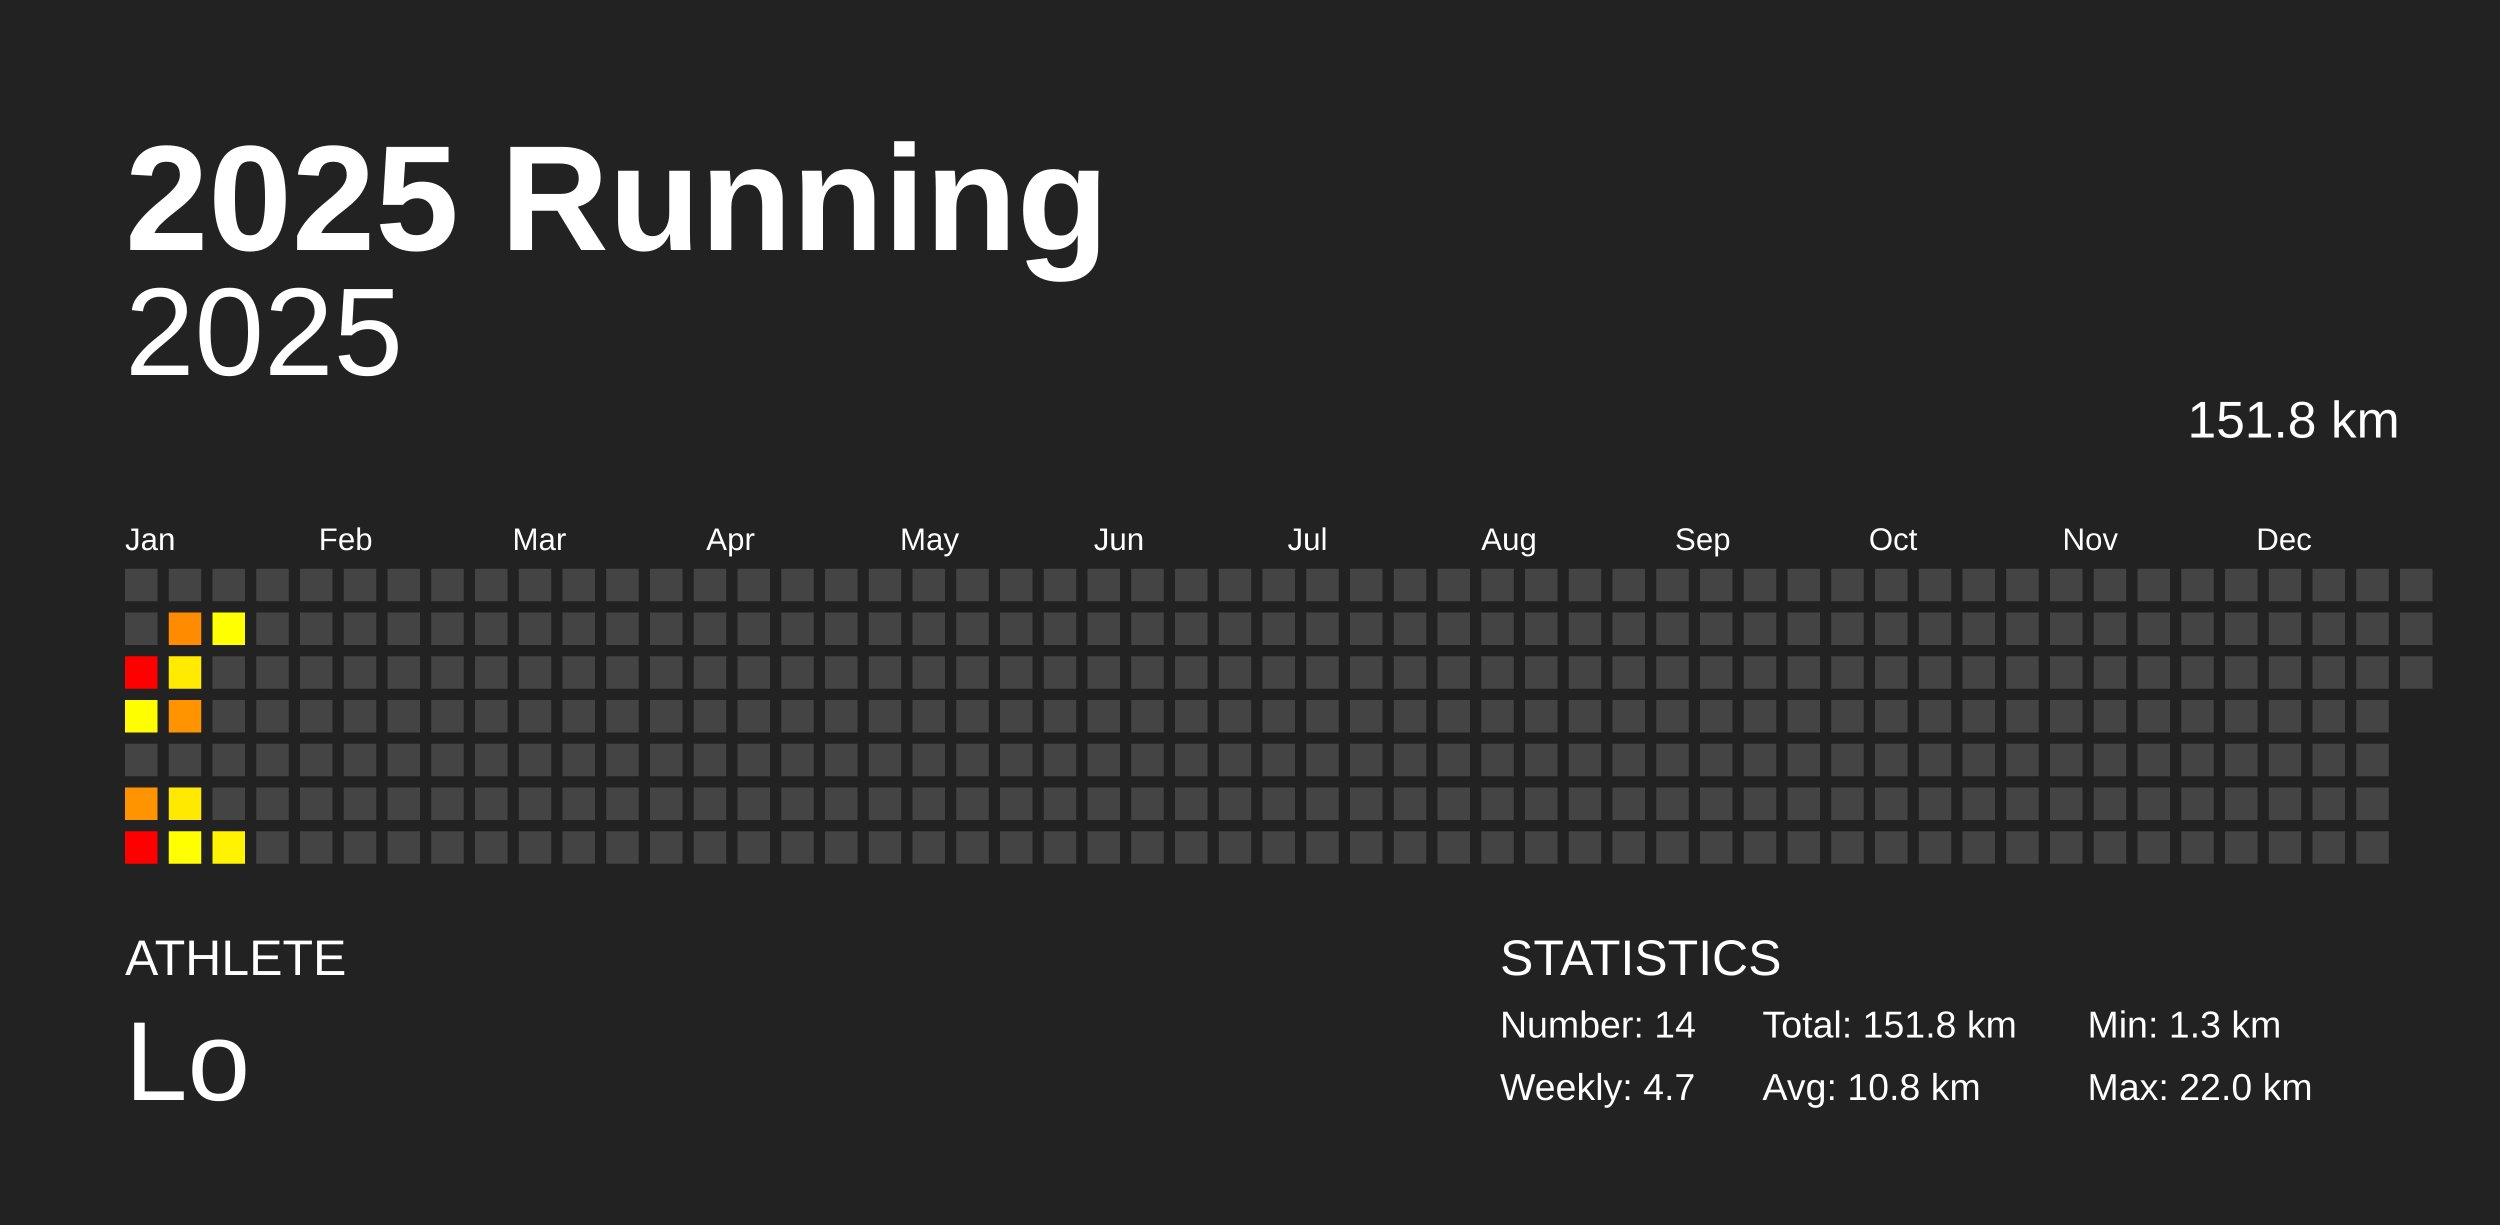
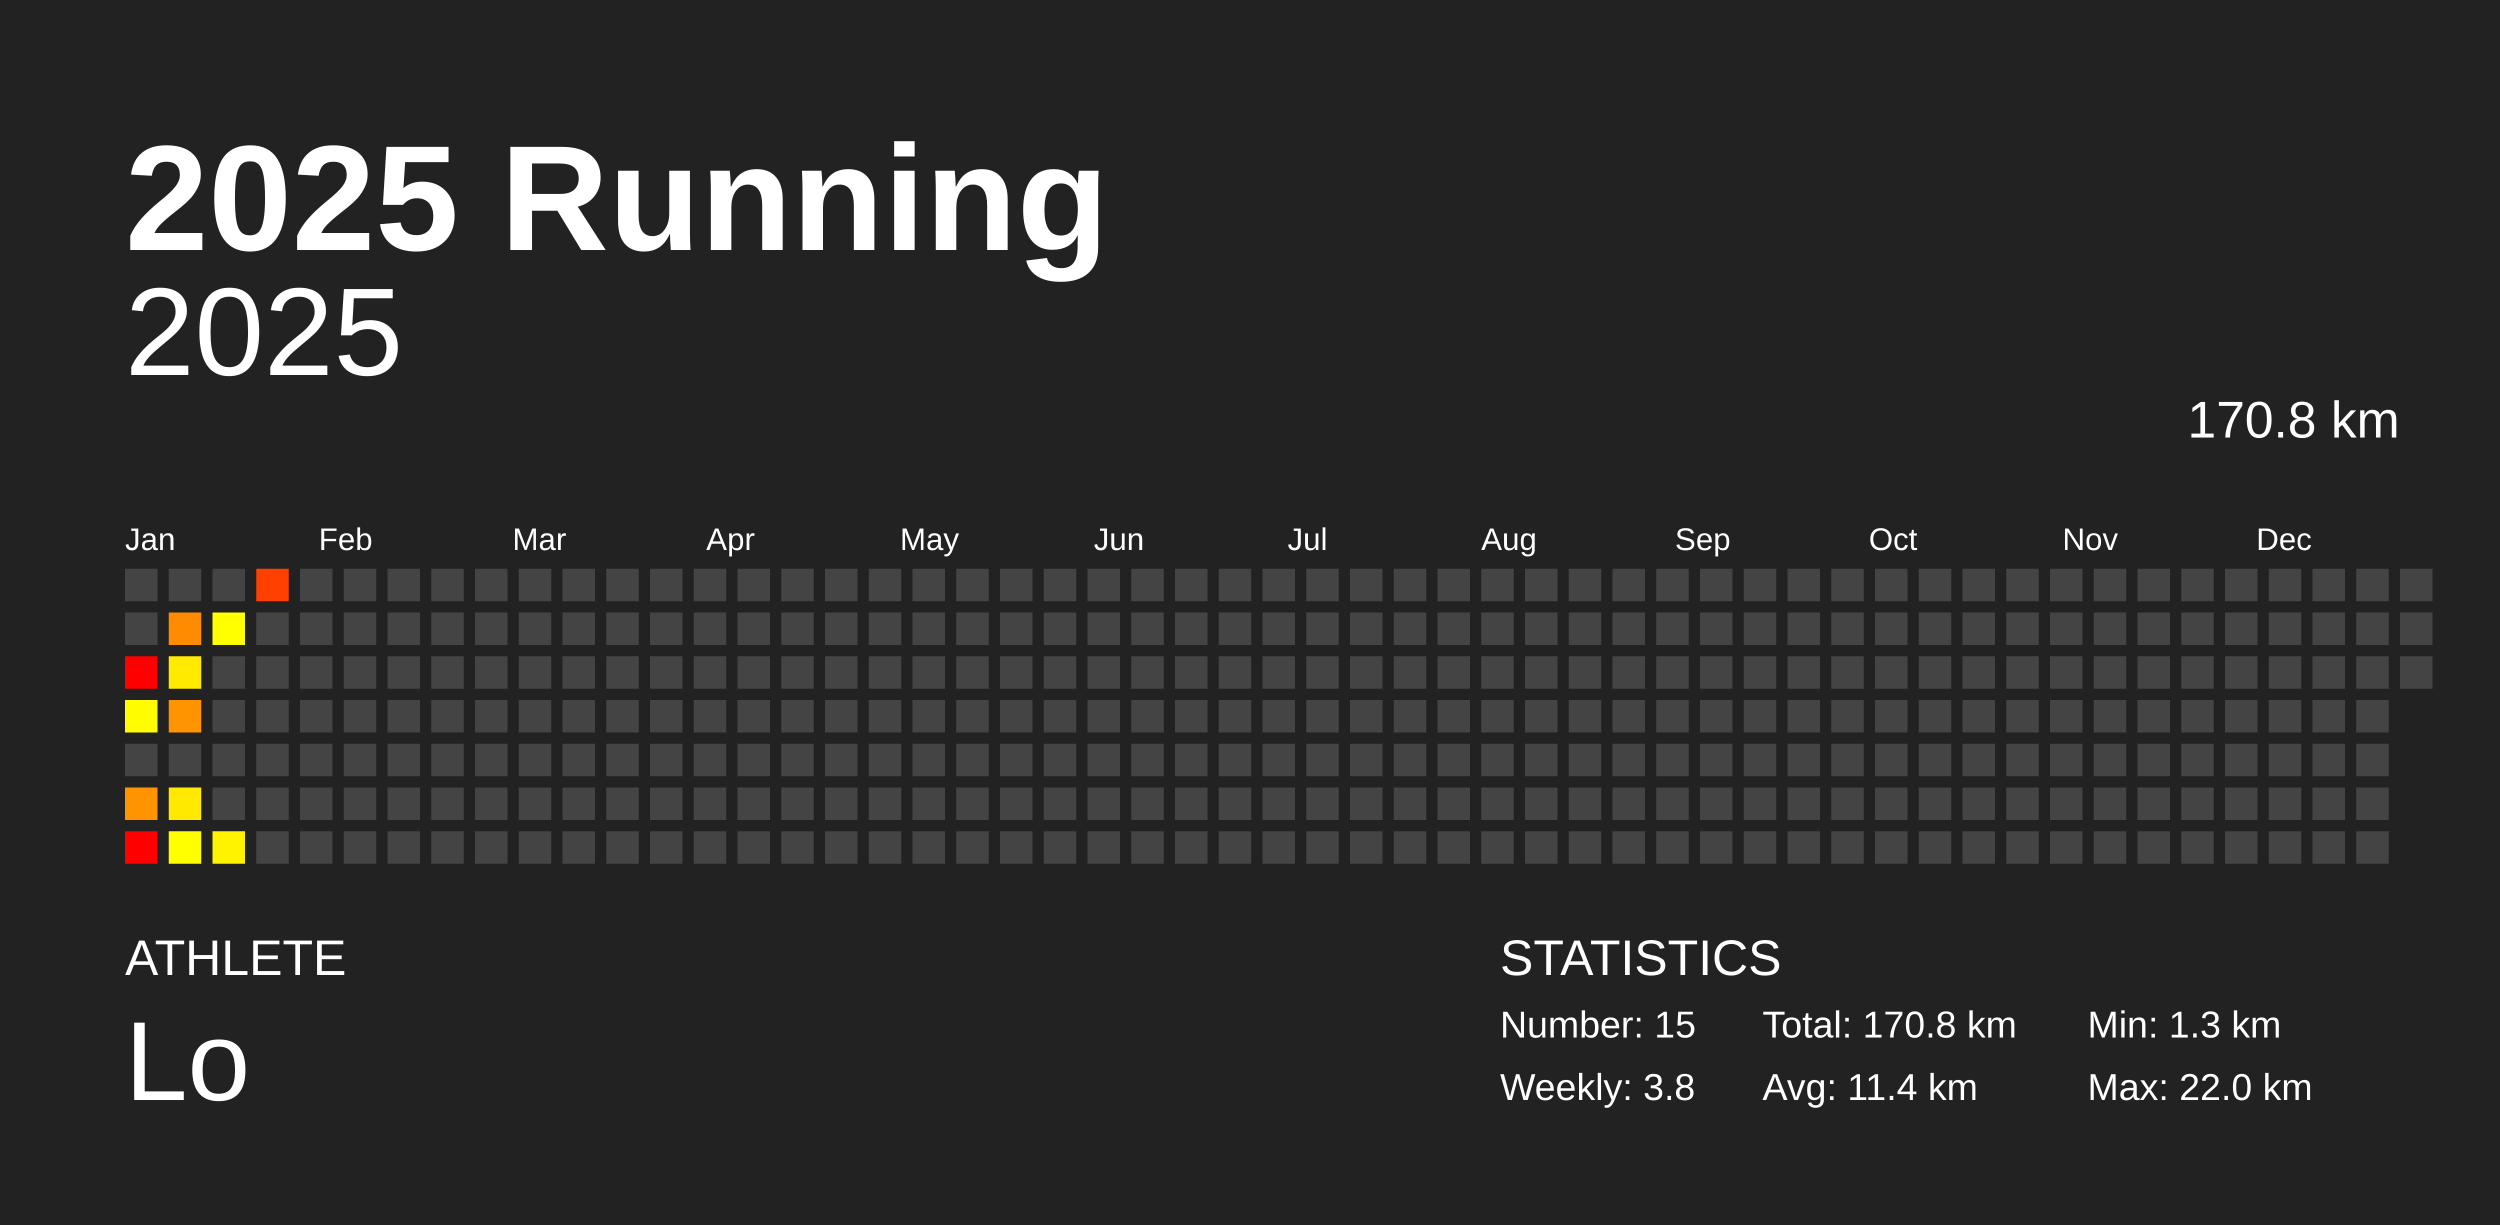
<svg xmlns="http://www.w3.org/2000/svg" baseProfile="full" height="98mm" version="1.1" viewBox="0,0,200,98" width="200mm">
  <defs />
  <rect fill="#222222" height="98" width="200" x="0" y="0" />
  <text fill="#FFFFFF" style="font-size:12px; font-family:Arial; font-weight:bold;" x="10" y="20">2025 Running</text>
  <text fill="#FFFFFF" style="font-size:4px; font-family:Arial" x="10" y="78">ATHLETE</text>
  <text fill="#FFFFFF" style="font-size:9px; font-family:Arial" x="10" y="88">Lo</text>
  <text fill="#FFFFFF" style="font-size:4px; font-family:Arial" x="120" y="78">STATISTICS</text>
-   <text fill="#FFFFFF" style="font-size:3px; font-family:Arial" x="120" y="83">Number: 14</text>
-   <text fill="#FFFFFF" style="font-size:3px; font-family:Arial" x="120" y="88">Weekly: 4.7</text>
-   <text fill="#FFFFFF" style="font-size:3px; font-family:Arial" x="141" y="83">Total: 151.8 km</text>
-   <text fill="#FFFFFF" style="font-size:3px; font-family:Arial" x="141" y="88">Avg: 10.8 km</text>
+   <text fill="#FFFFFF" style="font-size:3px; font-family:Arial" x="120" y="83">Number: 15</text>
+   <text fill="#FFFFFF" style="font-size:3px; font-family:Arial" x="120" y="88">Weekly: 3.8</text>
+   <text fill="#FFFFFF" style="font-size:3px; font-family:Arial" x="141" y="83">Total: 170.8 km</text>
+   <text fill="#FFFFFF" style="font-size:3px; font-family:Arial" x="141" y="88">Avg: 11.4 km</text>
  <text fill="#FFFFFF" style="font-size:3px; font-family:Arial" x="167" y="83">Min: 1.3 km</text>
  <text fill="#FFFFFF" style="font-size:3px; font-family:Arial" x="167" y="88">Max: 22.0 km</text>
  <text alignment-baseline="hanging" fill="#FFFFFF" style="font-size:10.0px; font-family:Arial;" x="10" y="30">2025</text>
-   <text alignment-baseline="hanging" fill="#FFFFFF" style="font-size:4.125px; font-family:Arial;" x="175" y="35">151.8 km</text>
+   <text alignment-baseline="hanging" fill="#FFFFFF" style="font-size:4.125px; font-family:Arial;" x="175" y="35">170.8 km</text>
  <text fill="#FFFFFF" style="font-size:2.5px; font-family:Arial" x="10.0" y="44">Jan</text>
  <text fill="#FFFFFF" style="font-size:2.5px; font-family:Arial" x="25.5" y="44">Feb</text>
  <text fill="#FFFFFF" style="font-size:2.5px; font-family:Arial" x="41.0" y="44">Mar</text>
  <text fill="#FFFFFF" style="font-size:2.5px; font-family:Arial" x="56.5" y="44">Apr</text>
  <text fill="#FFFFFF" style="font-size:2.5px; font-family:Arial" x="72.0" y="44">May</text>
  <text fill="#FFFFFF" style="font-size:2.5px; font-family:Arial" x="87.5" y="44">Jun</text>
  <text fill="#FFFFFF" style="font-size:2.5px; font-family:Arial" x="103.0" y="44">Jul</text>
  <text fill="#FFFFFF" style="font-size:2.5px; font-family:Arial" x="118.5" y="44">Aug</text>
  <text fill="#FFFFFF" style="font-size:2.5px; font-family:Arial" x="134.0" y="44">Sep</text>
  <text fill="#FFFFFF" style="font-size:2.5px; font-family:Arial" x="149.5" y="44">Oct</text>
  <text fill="#FFFFFF" style="font-size:2.5px; font-family:Arial" x="165.0" y="44">Nov</text>
  <text fill="#FFFFFF" style="font-size:2.5px; font-family:Arial" x="180.5" y="44">Dec</text>
  <rect fill="#444444" height="2.6" width="2.6" x="10.0" y="45.5" />
  <rect fill="#444444" height="2.6" width="2.6" x="10.0" y="49.0" />
  <rect fill="red" height="2.6" width="2.6" x="10.0" y="52.5" />
  <rect fill="#fffd00" height="2.6" width="2.6" x="10.0" y="56.0" />
  <rect fill="#444444" height="2.6" width="2.6" x="10.0" y="59.5" />
  <rect fill="#ff9400" height="2.6" width="2.6" x="10.0" y="63.0" />
  <rect fill="red" height="2.6" width="2.6" x="10.0" y="66.5" />
  <rect fill="#444444" height="2.6" width="2.6" x="13.5" y="45.5" />
  <rect fill="#ff8c00" height="2.6" width="2.6" x="13.5" y="49.0" />
  <rect fill="#ffea00" height="2.6" width="2.6" x="13.5" y="52.5" />
  <rect fill="#ff9400" height="2.6" width="2.6" x="13.5" y="56.0" />
  <rect fill="#444444" height="2.6" width="2.6" x="13.5" y="59.5" />
  <rect fill="#ffe900" height="2.6" width="2.6" x="13.5" y="63.0" />
  <rect fill="#ffff00" height="2.6" width="2.6" x="13.5" y="66.5" />
  <rect fill="#444444" height="2.6" width="2.6" x="17.0" y="45.5" />
  <rect fill="#ffff00" height="2.6" width="2.6" x="17.0" y="49.0" />
  <rect fill="#444444" height="2.6" width="2.6" x="17.0" y="52.5" />
  <rect fill="#444444" height="2.6" width="2.6" x="17.0" y="56.0" />
  <rect fill="#444444" height="2.6" width="2.6" x="17.0" y="59.5" />
  <rect fill="#444444" height="2.6" width="2.6" x="17.0" y="63.0" />
  <rect fill="#fff300" height="2.6" width="2.6" x="17.0" y="66.5" />
-   <rect fill="#444444" height="2.6" width="2.6" x="20.5" y="45.5" />
+   <rect fill="#ff4000" height="2.6" width="2.6" x="20.5" y="45.5" />
  <rect fill="#444444" height="2.6" width="2.6" x="20.5" y="49.0" />
  <rect fill="#444444" height="2.6" width="2.6" x="20.5" y="52.5" />
  <rect fill="#444444" height="2.6" width="2.6" x="20.5" y="56.0" />
  <rect fill="#444444" height="2.6" width="2.6" x="20.5" y="59.5" />
  <rect fill="#444444" height="2.6" width="2.6" x="20.5" y="63.0" />
  <rect fill="#444444" height="2.6" width="2.6" x="20.5" y="66.5" />
  <rect fill="#444444" height="2.6" width="2.6" x="24.0" y="45.5" />
  <rect fill="#444444" height="2.6" width="2.6" x="24.0" y="49.0" />
  <rect fill="#444444" height="2.6" width="2.6" x="24.0" y="52.5" />
  <rect fill="#444444" height="2.6" width="2.6" x="24.0" y="56.0" />
  <rect fill="#444444" height="2.6" width="2.6" x="24.0" y="59.5" />
  <rect fill="#444444" height="2.6" width="2.6" x="24.0" y="63.0" />
  <rect fill="#444444" height="2.6" width="2.6" x="24.0" y="66.5" />
  <rect fill="#444444" height="2.6" width="2.6" x="27.5" y="45.5" />
  <rect fill="#444444" height="2.6" width="2.6" x="27.5" y="49.0" />
  <rect fill="#444444" height="2.6" width="2.6" x="27.5" y="52.5" />
  <rect fill="#444444" height="2.6" width="2.6" x="27.5" y="56.0" />
  <rect fill="#444444" height="2.6" width="2.6" x="27.5" y="59.5" />
  <rect fill="#444444" height="2.6" width="2.6" x="27.5" y="63.0" />
  <rect fill="#444444" height="2.6" width="2.6" x="27.5" y="66.5" />
  <rect fill="#444444" height="2.6" width="2.6" x="31.0" y="45.5" />
  <rect fill="#444444" height="2.6" width="2.6" x="31.0" y="49.0" />
  <rect fill="#444444" height="2.6" width="2.6" x="31.0" y="52.5" />
  <rect fill="#444444" height="2.6" width="2.6" x="31.0" y="56.0" />
  <rect fill="#444444" height="2.6" width="2.6" x="31.0" y="59.5" />
  <rect fill="#444444" height="2.6" width="2.6" x="31.0" y="63.0" />
  <rect fill="#444444" height="2.6" width="2.6" x="31.0" y="66.5" />
  <rect fill="#444444" height="2.6" width="2.6" x="34.5" y="45.5" />
  <rect fill="#444444" height="2.6" width="2.6" x="34.5" y="49.0" />
  <rect fill="#444444" height="2.6" width="2.6" x="34.5" y="52.5" />
  <rect fill="#444444" height="2.6" width="2.6" x="34.5" y="56.0" />
  <rect fill="#444444" height="2.6" width="2.6" x="34.5" y="59.5" />
  <rect fill="#444444" height="2.6" width="2.6" x="34.5" y="63.0" />
  <rect fill="#444444" height="2.6" width="2.6" x="34.5" y="66.5" />
  <rect fill="#444444" height="2.6" width="2.6" x="38.0" y="45.5" />
  <rect fill="#444444" height="2.6" width="2.6" x="38.0" y="49.0" />
  <rect fill="#444444" height="2.6" width="2.6" x="38.0" y="52.5" />
  <rect fill="#444444" height="2.6" width="2.6" x="38.0" y="56.0" />
  <rect fill="#444444" height="2.6" width="2.6" x="38.0" y="59.5" />
  <rect fill="#444444" height="2.6" width="2.6" x="38.0" y="63.0" />
  <rect fill="#444444" height="2.6" width="2.6" x="38.0" y="66.5" />
  <rect fill="#444444" height="2.6" width="2.6" x="41.5" y="45.5" />
  <rect fill="#444444" height="2.6" width="2.6" x="41.5" y="49.0" />
  <rect fill="#444444" height="2.6" width="2.6" x="41.5" y="52.5" />
  <rect fill="#444444" height="2.6" width="2.6" x="41.5" y="56.0" />
  <rect fill="#444444" height="2.6" width="2.6" x="41.5" y="59.5" />
  <rect fill="#444444" height="2.6" width="2.6" x="41.5" y="63.0" />
  <rect fill="#444444" height="2.6" width="2.6" x="41.5" y="66.5" />
  <rect fill="#444444" height="2.6" width="2.6" x="45.0" y="45.5" />
  <rect fill="#444444" height="2.6" width="2.6" x="45.0" y="49.0" />
  <rect fill="#444444" height="2.6" width="2.6" x="45.0" y="52.5" />
  <rect fill="#444444" height="2.6" width="2.6" x="45.0" y="56.0" />
  <rect fill="#444444" height="2.6" width="2.6" x="45.0" y="59.5" />
  <rect fill="#444444" height="2.6" width="2.6" x="45.0" y="63.0" />
  <rect fill="#444444" height="2.6" width="2.6" x="45.0" y="66.5" />
  <rect fill="#444444" height="2.6" width="2.6" x="48.5" y="45.5" />
  <rect fill="#444444" height="2.6" width="2.6" x="48.5" y="49.0" />
  <rect fill="#444444" height="2.6" width="2.6" x="48.5" y="52.5" />
  <rect fill="#444444" height="2.6" width="2.6" x="48.5" y="56.0" />
  <rect fill="#444444" height="2.6" width="2.6" x="48.5" y="59.5" />
  <rect fill="#444444" height="2.6" width="2.6" x="48.5" y="63.0" />
  <rect fill="#444444" height="2.6" width="2.6" x="48.5" y="66.5" />
  <rect fill="#444444" height="2.6" width="2.6" x="52.0" y="45.5" />
  <rect fill="#444444" height="2.6" width="2.6" x="52.0" y="49.0" />
  <rect fill="#444444" height="2.6" width="2.6" x="52.0" y="52.5" />
  <rect fill="#444444" height="2.6" width="2.6" x="52.0" y="56.0" />
  <rect fill="#444444" height="2.6" width="2.6" x="52.0" y="59.5" />
  <rect fill="#444444" height="2.6" width="2.6" x="52.0" y="63.0" />
  <rect fill="#444444" height="2.6" width="2.6" x="52.0" y="66.5" />
  <rect fill="#444444" height="2.6" width="2.6" x="55.5" y="45.5" />
  <rect fill="#444444" height="2.6" width="2.6" x="55.5" y="49.0" />
  <rect fill="#444444" height="2.6" width="2.6" x="55.5" y="52.5" />
  <rect fill="#444444" height="2.6" width="2.6" x="55.5" y="56.0" />
  <rect fill="#444444" height="2.6" width="2.6" x="55.5" y="59.5" />
  <rect fill="#444444" height="2.6" width="2.6" x="55.5" y="63.0" />
  <rect fill="#444444" height="2.6" width="2.6" x="55.5" y="66.5" />
  <rect fill="#444444" height="2.6" width="2.6" x="59.0" y="45.5" />
  <rect fill="#444444" height="2.6" width="2.6" x="59.0" y="49.0" />
  <rect fill="#444444" height="2.6" width="2.6" x="59.0" y="52.5" />
  <rect fill="#444444" height="2.6" width="2.6" x="59.0" y="56.0" />
  <rect fill="#444444" height="2.6" width="2.6" x="59.0" y="59.5" />
  <rect fill="#444444" height="2.6" width="2.6" x="59.0" y="63.0" />
  <rect fill="#444444" height="2.6" width="2.6" x="59.0" y="66.5" />
  <rect fill="#444444" height="2.6" width="2.6" x="62.5" y="45.5" />
  <rect fill="#444444" height="2.6" width="2.6" x="62.5" y="49.0" />
  <rect fill="#444444" height="2.6" width="2.6" x="62.5" y="52.5" />
  <rect fill="#444444" height="2.6" width="2.6" x="62.5" y="56.0" />
  <rect fill="#444444" height="2.6" width="2.6" x="62.5" y="59.5" />
  <rect fill="#444444" height="2.6" width="2.6" x="62.5" y="63.0" />
  <rect fill="#444444" height="2.6" width="2.6" x="62.5" y="66.5" />
  <rect fill="#444444" height="2.6" width="2.6" x="66.0" y="45.5" />
  <rect fill="#444444" height="2.6" width="2.6" x="66.0" y="49.0" />
  <rect fill="#444444" height="2.6" width="2.6" x="66.0" y="52.5" />
  <rect fill="#444444" height="2.6" width="2.6" x="66.0" y="56.0" />
  <rect fill="#444444" height="2.6" width="2.6" x="66.0" y="59.5" />
  <rect fill="#444444" height="2.6" width="2.6" x="66.0" y="63.0" />
  <rect fill="#444444" height="2.6" width="2.6" x="66.0" y="66.5" />
  <rect fill="#444444" height="2.6" width="2.6" x="69.5" y="45.5" />
  <rect fill="#444444" height="2.6" width="2.6" x="69.5" y="49.0" />
  <rect fill="#444444" height="2.6" width="2.6" x="69.5" y="52.5" />
  <rect fill="#444444" height="2.6" width="2.6" x="69.5" y="56.0" />
  <rect fill="#444444" height="2.6" width="2.6" x="69.5" y="59.5" />
  <rect fill="#444444" height="2.6" width="2.6" x="69.5" y="63.0" />
  <rect fill="#444444" height="2.6" width="2.6" x="69.5" y="66.5" />
  <rect fill="#444444" height="2.6" width="2.6" x="73.0" y="45.5" />
  <rect fill="#444444" height="2.6" width="2.6" x="73.0" y="49.0" />
  <rect fill="#444444" height="2.6" width="2.6" x="73.0" y="52.5" />
  <rect fill="#444444" height="2.6" width="2.6" x="73.0" y="56.0" />
  <rect fill="#444444" height="2.6" width="2.6" x="73.0" y="59.5" />
  <rect fill="#444444" height="2.6" width="2.6" x="73.0" y="63.0" />
  <rect fill="#444444" height="2.6" width="2.6" x="73.0" y="66.5" />
  <rect fill="#444444" height="2.6" width="2.6" x="76.5" y="45.5" />
  <rect fill="#444444" height="2.6" width="2.6" x="76.5" y="49.0" />
  <rect fill="#444444" height="2.6" width="2.6" x="76.5" y="52.5" />
  <rect fill="#444444" height="2.6" width="2.6" x="76.5" y="56.0" />
  <rect fill="#444444" height="2.6" width="2.6" x="76.5" y="59.5" />
  <rect fill="#444444" height="2.6" width="2.6" x="76.5" y="63.0" />
  <rect fill="#444444" height="2.6" width="2.6" x="76.5" y="66.5" />
  <rect fill="#444444" height="2.6" width="2.6" x="80.0" y="45.5" />
  <rect fill="#444444" height="2.6" width="2.6" x="80.0" y="49.0" />
  <rect fill="#444444" height="2.6" width="2.6" x="80.0" y="52.5" />
  <rect fill="#444444" height="2.6" width="2.6" x="80.0" y="56.0" />
  <rect fill="#444444" height="2.6" width="2.6" x="80.0" y="59.5" />
  <rect fill="#444444" height="2.6" width="2.6" x="80.0" y="63.0" />
  <rect fill="#444444" height="2.6" width="2.6" x="80.0" y="66.5" />
  <rect fill="#444444" height="2.6" width="2.6" x="83.5" y="45.5" />
  <rect fill="#444444" height="2.6" width="2.6" x="83.5" y="49.0" />
  <rect fill="#444444" height="2.6" width="2.6" x="83.5" y="52.5" />
  <rect fill="#444444" height="2.6" width="2.6" x="83.5" y="56.0" />
  <rect fill="#444444" height="2.6" width="2.6" x="83.5" y="59.5" />
  <rect fill="#444444" height="2.6" width="2.6" x="83.5" y="63.0" />
  <rect fill="#444444" height="2.6" width="2.6" x="83.5" y="66.5" />
  <rect fill="#444444" height="2.6" width="2.6" x="87.0" y="45.5" />
  <rect fill="#444444" height="2.6" width="2.6" x="87.0" y="49.0" />
  <rect fill="#444444" height="2.6" width="2.6" x="87.0" y="52.5" />
  <rect fill="#444444" height="2.6" width="2.6" x="87.0" y="56.0" />
  <rect fill="#444444" height="2.6" width="2.6" x="87.0" y="59.5" />
  <rect fill="#444444" height="2.6" width="2.6" x="87.0" y="63.0" />
  <rect fill="#444444" height="2.6" width="2.6" x="87.0" y="66.5" />
  <rect fill="#444444" height="2.6" width="2.6" x="90.5" y="45.5" />
  <rect fill="#444444" height="2.6" width="2.6" x="90.5" y="49.0" />
  <rect fill="#444444" height="2.6" width="2.6" x="90.5" y="52.5" />
  <rect fill="#444444" height="2.6" width="2.6" x="90.5" y="56.0" />
  <rect fill="#444444" height="2.6" width="2.6" x="90.5" y="59.5" />
  <rect fill="#444444" height="2.6" width="2.6" x="90.5" y="63.0" />
  <rect fill="#444444" height="2.6" width="2.6" x="90.5" y="66.5" />
  <rect fill="#444444" height="2.6" width="2.6" x="94.0" y="45.5" />
  <rect fill="#444444" height="2.6" width="2.6" x="94.0" y="49.0" />
  <rect fill="#444444" height="2.6" width="2.6" x="94.0" y="52.5" />
  <rect fill="#444444" height="2.6" width="2.6" x="94.0" y="56.0" />
  <rect fill="#444444" height="2.6" width="2.6" x="94.0" y="59.5" />
  <rect fill="#444444" height="2.6" width="2.6" x="94.0" y="63.0" />
  <rect fill="#444444" height="2.6" width="2.6" x="94.0" y="66.5" />
  <rect fill="#444444" height="2.6" width="2.6" x="97.5" y="45.5" />
  <rect fill="#444444" height="2.6" width="2.6" x="97.5" y="49.0" />
  <rect fill="#444444" height="2.6" width="2.6" x="97.5" y="52.5" />
  <rect fill="#444444" height="2.6" width="2.6" x="97.5" y="56.0" />
  <rect fill="#444444" height="2.6" width="2.6" x="97.5" y="59.5" />
  <rect fill="#444444" height="2.6" width="2.6" x="97.5" y="63.0" />
  <rect fill="#444444" height="2.6" width="2.6" x="97.5" y="66.5" />
  <rect fill="#444444" height="2.6" width="2.6" x="101.0" y="45.5" />
  <rect fill="#444444" height="2.6" width="2.6" x="101.0" y="49.0" />
  <rect fill="#444444" height="2.6" width="2.6" x="101.0" y="52.5" />
  <rect fill="#444444" height="2.6" width="2.6" x="101.0" y="56.0" />
  <rect fill="#444444" height="2.6" width="2.6" x="101.0" y="59.5" />
  <rect fill="#444444" height="2.6" width="2.6" x="101.0" y="63.0" />
  <rect fill="#444444" height="2.6" width="2.6" x="101.0" y="66.5" />
  <rect fill="#444444" height="2.6" width="2.6" x="104.5" y="45.5" />
  <rect fill="#444444" height="2.6" width="2.6" x="104.5" y="49.0" />
  <rect fill="#444444" height="2.6" width="2.6" x="104.5" y="52.5" />
  <rect fill="#444444" height="2.6" width="2.6" x="104.5" y="56.0" />
  <rect fill="#444444" height="2.6" width="2.6" x="104.5" y="59.5" />
  <rect fill="#444444" height="2.6" width="2.6" x="104.5" y="63.0" />
  <rect fill="#444444" height="2.6" width="2.6" x="104.5" y="66.5" />
  <rect fill="#444444" height="2.6" width="2.6" x="108.0" y="45.5" />
  <rect fill="#444444" height="2.6" width="2.6" x="108.0" y="49.0" />
  <rect fill="#444444" height="2.6" width="2.6" x="108.0" y="52.5" />
  <rect fill="#444444" height="2.6" width="2.6" x="108.0" y="56.0" />
  <rect fill="#444444" height="2.6" width="2.6" x="108.0" y="59.5" />
  <rect fill="#444444" height="2.6" width="2.6" x="108.0" y="63.0" />
  <rect fill="#444444" height="2.6" width="2.6" x="108.0" y="66.5" />
  <rect fill="#444444" height="2.6" width="2.6" x="111.5" y="45.5" />
  <rect fill="#444444" height="2.6" width="2.6" x="111.5" y="49.0" />
  <rect fill="#444444" height="2.6" width="2.6" x="111.5" y="52.5" />
  <rect fill="#444444" height="2.6" width="2.6" x="111.5" y="56.0" />
  <rect fill="#444444" height="2.6" width="2.6" x="111.5" y="59.5" />
  <rect fill="#444444" height="2.6" width="2.6" x="111.5" y="63.0" />
  <rect fill="#444444" height="2.6" width="2.6" x="111.5" y="66.5" />
  <rect fill="#444444" height="2.6" width="2.6" x="115.0" y="45.5" />
  <rect fill="#444444" height="2.6" width="2.6" x="115.0" y="49.0" />
  <rect fill="#444444" height="2.6" width="2.6" x="115.0" y="52.5" />
  <rect fill="#444444" height="2.6" width="2.6" x="115.0" y="56.0" />
  <rect fill="#444444" height="2.6" width="2.6" x="115.0" y="59.5" />
  <rect fill="#444444" height="2.6" width="2.6" x="115.0" y="63.0" />
  <rect fill="#444444" height="2.6" width="2.6" x="115.0" y="66.5" />
  <rect fill="#444444" height="2.6" width="2.6" x="118.5" y="45.5" />
  <rect fill="#444444" height="2.6" width="2.6" x="118.5" y="49.0" />
  <rect fill="#444444" height="2.6" width="2.6" x="118.5" y="52.5" />
  <rect fill="#444444" height="2.6" width="2.6" x="118.5" y="56.0" />
  <rect fill="#444444" height="2.6" width="2.6" x="118.5" y="59.5" />
  <rect fill="#444444" height="2.6" width="2.6" x="118.5" y="63.0" />
  <rect fill="#444444" height="2.6" width="2.6" x="118.5" y="66.5" />
  <rect fill="#444444" height="2.6" width="2.6" x="122.0" y="45.5" />
  <rect fill="#444444" height="2.6" width="2.6" x="122.0" y="49.0" />
  <rect fill="#444444" height="2.6" width="2.6" x="122.0" y="52.5" />
  <rect fill="#444444" height="2.6" width="2.6" x="122.0" y="56.0" />
  <rect fill="#444444" height="2.6" width="2.6" x="122.0" y="59.5" />
  <rect fill="#444444" height="2.6" width="2.6" x="122.0" y="63.0" />
  <rect fill="#444444" height="2.6" width="2.6" x="122.0" y="66.5" />
  <rect fill="#444444" height="2.6" width="2.6" x="125.5" y="45.5" />
  <rect fill="#444444" height="2.6" width="2.6" x="125.5" y="49.0" />
  <rect fill="#444444" height="2.6" width="2.6" x="125.5" y="52.5" />
  <rect fill="#444444" height="2.6" width="2.6" x="125.5" y="56.0" />
  <rect fill="#444444" height="2.6" width="2.6" x="125.5" y="59.5" />
  <rect fill="#444444" height="2.6" width="2.6" x="125.5" y="63.0" />
  <rect fill="#444444" height="2.6" width="2.6" x="125.5" y="66.5" />
  <rect fill="#444444" height="2.6" width="2.6" x="129.0" y="45.5" />
  <rect fill="#444444" height="2.6" width="2.6" x="129.0" y="49.0" />
  <rect fill="#444444" height="2.6" width="2.6" x="129.0" y="52.5" />
  <rect fill="#444444" height="2.6" width="2.6" x="129.0" y="56.0" />
  <rect fill="#444444" height="2.6" width="2.6" x="129.0" y="59.5" />
  <rect fill="#444444" height="2.6" width="2.6" x="129.0" y="63.0" />
  <rect fill="#444444" height="2.6" width="2.6" x="129.0" y="66.5" />
  <rect fill="#444444" height="2.6" width="2.6" x="132.5" y="45.5" />
  <rect fill="#444444" height="2.6" width="2.6" x="132.5" y="49.0" />
  <rect fill="#444444" height="2.6" width="2.6" x="132.5" y="52.5" />
  <rect fill="#444444" height="2.6" width="2.6" x="132.5" y="56.0" />
  <rect fill="#444444" height="2.6" width="2.6" x="132.5" y="59.5" />
  <rect fill="#444444" height="2.6" width="2.6" x="132.5" y="63.0" />
  <rect fill="#444444" height="2.6" width="2.6" x="132.5" y="66.5" />
  <rect fill="#444444" height="2.6" width="2.6" x="136.0" y="45.5" />
  <rect fill="#444444" height="2.6" width="2.6" x="136.0" y="49.0" />
  <rect fill="#444444" height="2.6" width="2.6" x="136.0" y="52.5" />
  <rect fill="#444444" height="2.6" width="2.6" x="136.0" y="56.0" />
  <rect fill="#444444" height="2.6" width="2.6" x="136.0" y="59.5" />
  <rect fill="#444444" height="2.6" width="2.6" x="136.0" y="63.0" />
  <rect fill="#444444" height="2.6" width="2.6" x="136.0" y="66.5" />
  <rect fill="#444444" height="2.6" width="2.6" x="139.5" y="45.5" />
  <rect fill="#444444" height="2.6" width="2.6" x="139.5" y="49.0" />
  <rect fill="#444444" height="2.6" width="2.6" x="139.5" y="52.5" />
  <rect fill="#444444" height="2.6" width="2.6" x="139.5" y="56.0" />
  <rect fill="#444444" height="2.6" width="2.6" x="139.5" y="59.5" />
  <rect fill="#444444" height="2.6" width="2.6" x="139.5" y="63.0" />
  <rect fill="#444444" height="2.6" width="2.6" x="139.5" y="66.5" />
  <rect fill="#444444" height="2.6" width="2.6" x="143.0" y="45.5" />
  <rect fill="#444444" height="2.6" width="2.6" x="143.0" y="49.0" />
  <rect fill="#444444" height="2.6" width="2.6" x="143.0" y="52.5" />
  <rect fill="#444444" height="2.6" width="2.6" x="143.0" y="56.0" />
  <rect fill="#444444" height="2.6" width="2.6" x="143.0" y="59.5" />
  <rect fill="#444444" height="2.6" width="2.6" x="143.0" y="63.0" />
  <rect fill="#444444" height="2.6" width="2.6" x="143.0" y="66.5" />
  <rect fill="#444444" height="2.6" width="2.6" x="146.5" y="45.5" />
  <rect fill="#444444" height="2.6" width="2.6" x="146.5" y="49.0" />
  <rect fill="#444444" height="2.6" width="2.6" x="146.5" y="52.5" />
  <rect fill="#444444" height="2.6" width="2.6" x="146.5" y="56.0" />
  <rect fill="#444444" height="2.6" width="2.6" x="146.5" y="59.5" />
  <rect fill="#444444" height="2.6" width="2.6" x="146.5" y="63.0" />
  <rect fill="#444444" height="2.6" width="2.6" x="146.5" y="66.5" />
  <rect fill="#444444" height="2.6" width="2.6" x="150.0" y="45.5" />
  <rect fill="#444444" height="2.6" width="2.6" x="150.0" y="49.0" />
  <rect fill="#444444" height="2.6" width="2.6" x="150.0" y="52.5" />
  <rect fill="#444444" height="2.6" width="2.6" x="150.0" y="56.0" />
  <rect fill="#444444" height="2.6" width="2.6" x="150.0" y="59.5" />
  <rect fill="#444444" height="2.6" width="2.6" x="150.0" y="63.0" />
  <rect fill="#444444" height="2.6" width="2.6" x="150.0" y="66.5" />
  <rect fill="#444444" height="2.6" width="2.6" x="153.5" y="45.5" />
  <rect fill="#444444" height="2.6" width="2.6" x="153.5" y="49.0" />
  <rect fill="#444444" height="2.6" width="2.6" x="153.5" y="52.5" />
  <rect fill="#444444" height="2.6" width="2.6" x="153.5" y="56.0" />
  <rect fill="#444444" height="2.6" width="2.6" x="153.5" y="59.5" />
  <rect fill="#444444" height="2.6" width="2.6" x="153.5" y="63.0" />
  <rect fill="#444444" height="2.6" width="2.6" x="153.5" y="66.5" />
  <rect fill="#444444" height="2.6" width="2.6" x="157.0" y="45.5" />
  <rect fill="#444444" height="2.6" width="2.6" x="157.0" y="49.0" />
  <rect fill="#444444" height="2.6" width="2.6" x="157.0" y="52.5" />
  <rect fill="#444444" height="2.6" width="2.6" x="157.0" y="56.0" />
  <rect fill="#444444" height="2.6" width="2.6" x="157.0" y="59.5" />
  <rect fill="#444444" height="2.6" width="2.6" x="157.0" y="63.0" />
  <rect fill="#444444" height="2.6" width="2.6" x="157.0" y="66.5" />
  <rect fill="#444444" height="2.6" width="2.6" x="160.5" y="45.5" />
  <rect fill="#444444" height="2.6" width="2.6" x="160.5" y="49.0" />
  <rect fill="#444444" height="2.6" width="2.6" x="160.5" y="52.5" />
  <rect fill="#444444" height="2.6" width="2.6" x="160.5" y="56.0" />
  <rect fill="#444444" height="2.6" width="2.6" x="160.5" y="59.5" />
  <rect fill="#444444" height="2.6" width="2.6" x="160.5" y="63.0" />
  <rect fill="#444444" height="2.6" width="2.6" x="160.5" y="66.5" />
  <rect fill="#444444" height="2.6" width="2.6" x="164.0" y="45.5" />
  <rect fill="#444444" height="2.6" width="2.6" x="164.0" y="49.0" />
  <rect fill="#444444" height="2.6" width="2.6" x="164.0" y="52.5" />
  <rect fill="#444444" height="2.6" width="2.6" x="164.0" y="56.0" />
  <rect fill="#444444" height="2.6" width="2.6" x="164.0" y="59.5" />
  <rect fill="#444444" height="2.6" width="2.6" x="164.0" y="63.0" />
  <rect fill="#444444" height="2.6" width="2.6" x="164.0" y="66.5" />
  <rect fill="#444444" height="2.6" width="2.6" x="167.5" y="45.5" />
  <rect fill="#444444" height="2.6" width="2.6" x="167.5" y="49.0" />
  <rect fill="#444444" height="2.6" width="2.6" x="167.5" y="52.5" />
  <rect fill="#444444" height="2.6" width="2.6" x="167.5" y="56.0" />
  <rect fill="#444444" height="2.6" width="2.6" x="167.5" y="59.5" />
  <rect fill="#444444" height="2.6" width="2.6" x="167.5" y="63.0" />
  <rect fill="#444444" height="2.6" width="2.6" x="167.5" y="66.5" />
  <rect fill="#444444" height="2.6" width="2.6" x="171.0" y="45.5" />
  <rect fill="#444444" height="2.6" width="2.6" x="171.0" y="49.0" />
  <rect fill="#444444" height="2.6" width="2.6" x="171.0" y="52.5" />
  <rect fill="#444444" height="2.6" width="2.6" x="171.0" y="56.0" />
  <rect fill="#444444" height="2.6" width="2.6" x="171.0" y="59.5" />
  <rect fill="#444444" height="2.6" width="2.6" x="171.0" y="63.0" />
  <rect fill="#444444" height="2.6" width="2.6" x="171.0" y="66.5" />
  <rect fill="#444444" height="2.6" width="2.6" x="174.5" y="45.5" />
  <rect fill="#444444" height="2.6" width="2.6" x="174.5" y="49.0" />
  <rect fill="#444444" height="2.6" width="2.6" x="174.5" y="52.5" />
  <rect fill="#444444" height="2.6" width="2.6" x="174.5" y="56.0" />
  <rect fill="#444444" height="2.6" width="2.6" x="174.5" y="59.5" />
  <rect fill="#444444" height="2.6" width="2.6" x="174.5" y="63.0" />
  <rect fill="#444444" height="2.6" width="2.6" x="174.5" y="66.5" />
  <rect fill="#444444" height="2.6" width="2.6" x="178.0" y="45.5" />
  <rect fill="#444444" height="2.6" width="2.6" x="178.0" y="49.0" />
  <rect fill="#444444" height="2.6" width="2.6" x="178.0" y="52.5" />
  <rect fill="#444444" height="2.6" width="2.6" x="178.0" y="56.0" />
  <rect fill="#444444" height="2.6" width="2.6" x="178.0" y="59.5" />
  <rect fill="#444444" height="2.6" width="2.6" x="178.0" y="63.0" />
  <rect fill="#444444" height="2.6" width="2.6" x="178.0" y="66.5" />
  <rect fill="#444444" height="2.6" width="2.6" x="181.5" y="45.5" />
  <rect fill="#444444" height="2.6" width="2.6" x="181.5" y="49.0" />
  <rect fill="#444444" height="2.6" width="2.6" x="181.5" y="52.5" />
  <rect fill="#444444" height="2.6" width="2.6" x="181.5" y="56.0" />
  <rect fill="#444444" height="2.6" width="2.6" x="181.5" y="59.5" />
  <rect fill="#444444" height="2.6" width="2.6" x="181.5" y="63.0" />
  <rect fill="#444444" height="2.6" width="2.6" x="181.5" y="66.5" />
  <rect fill="#444444" height="2.6" width="2.6" x="185.0" y="45.5" />
  <rect fill="#444444" height="2.6" width="2.6" x="185.0" y="49.0" />
  <rect fill="#444444" height="2.6" width="2.6" x="185.0" y="52.5" />
  <rect fill="#444444" height="2.6" width="2.6" x="185.0" y="56.0" />
  <rect fill="#444444" height="2.6" width="2.6" x="185.0" y="59.5" />
  <rect fill="#444444" height="2.6" width="2.6" x="185.0" y="63.0" />
  <rect fill="#444444" height="2.6" width="2.6" x="185.0" y="66.5" />
  <rect fill="#444444" height="2.6" width="2.6" x="188.5" y="45.5" />
  <rect fill="#444444" height="2.6" width="2.6" x="188.5" y="49.0" />
  <rect fill="#444444" height="2.6" width="2.6" x="188.5" y="52.5" />
  <rect fill="#444444" height="2.6" width="2.6" x="188.5" y="56.0" />
  <rect fill="#444444" height="2.6" width="2.6" x="188.5" y="59.5" />
  <rect fill="#444444" height="2.6" width="2.6" x="188.5" y="63.0" />
  <rect fill="#444444" height="2.6" width="2.6" x="188.5" y="66.5" />
  <rect fill="#444444" height="2.6" width="2.6" x="192.0" y="45.5" />
  <rect fill="#444444" height="2.6" width="2.6" x="192.0" y="49.0" />
  <rect fill="#444444" height="2.6" width="2.6" x="192.0" y="52.5" />
</svg>
